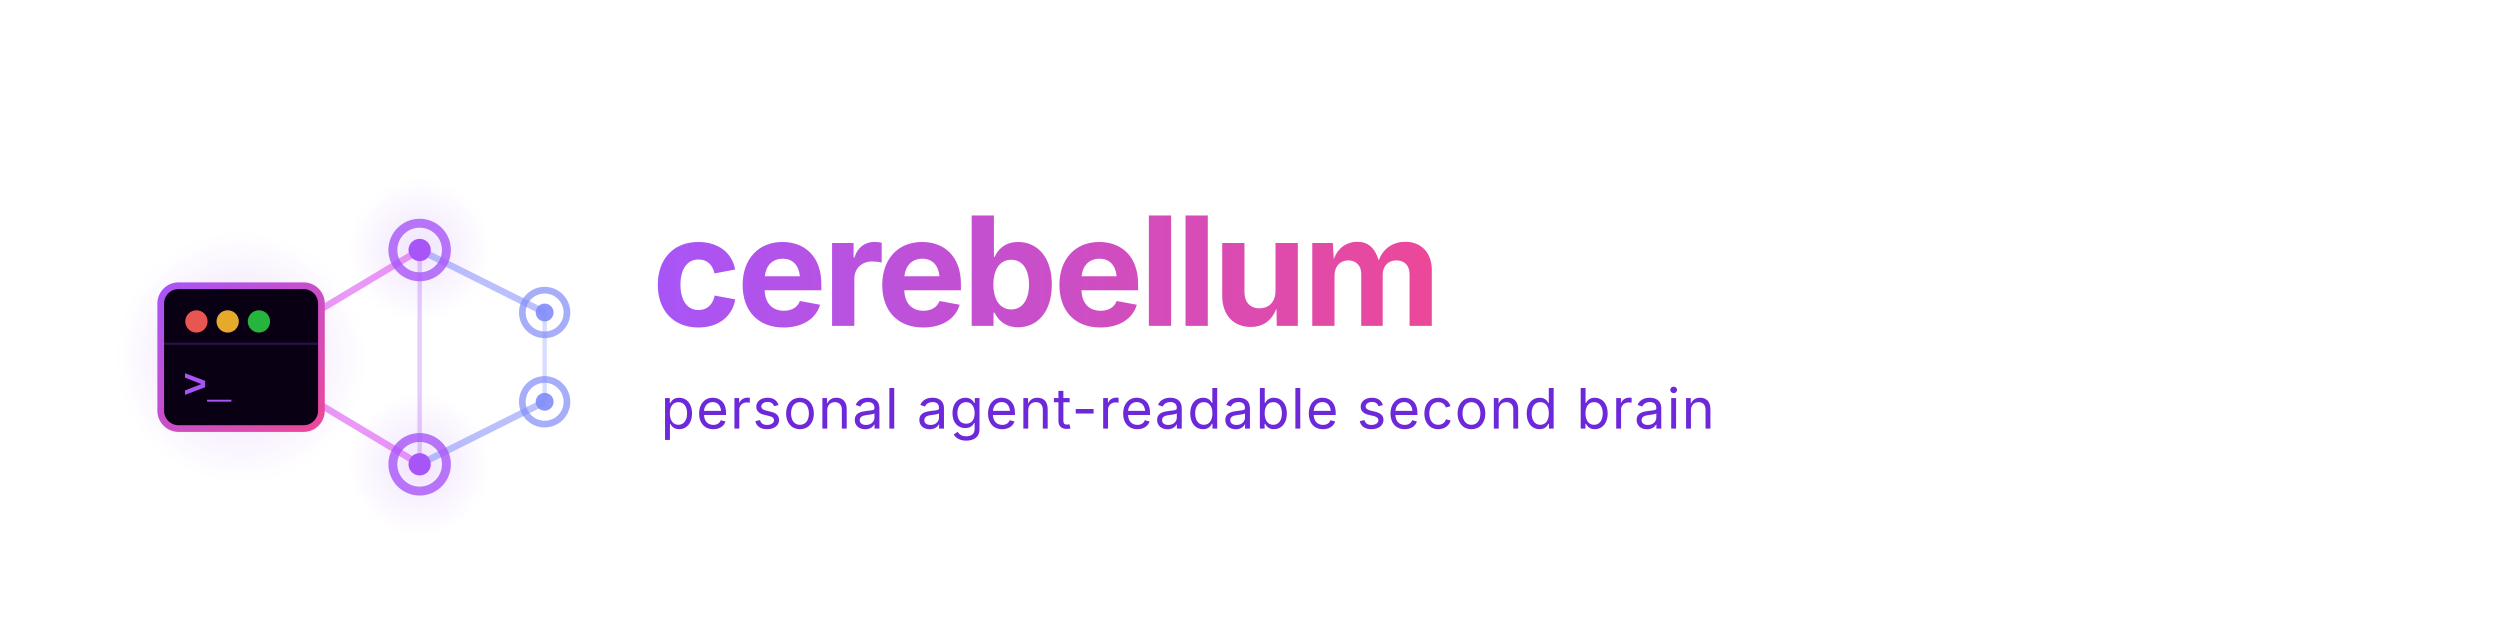
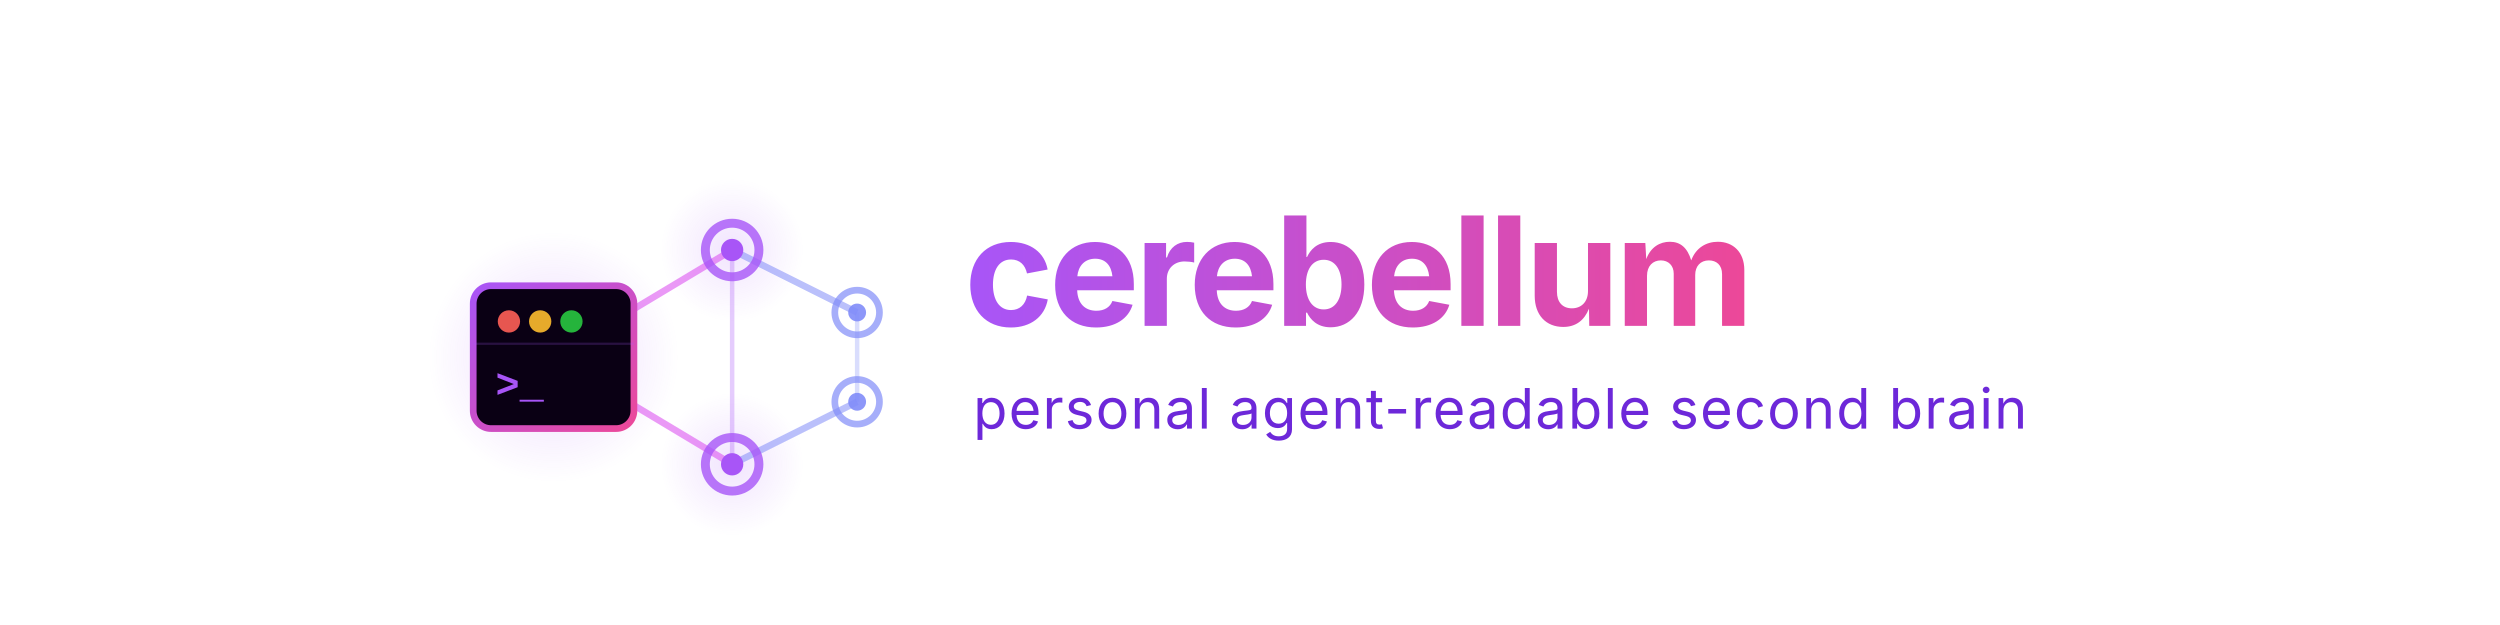
- <svg xmlns="http://www.w3.org/2000/svg" width="1120" height="280" viewBox="-20 -20 560 140">
+ <svg xmlns="http://www.w3.org/2000/svg" width="1120" height="280" viewBox="-90 -20 560 140">
  <defs>
    <style>
      .sub-v5 { fill: #6d28d9; }
      @media (prefers-color-scheme: dark) { .sub-v5 { fill: #c4b5fd; } }
    </style>
    <linearGradient id="term-v5" x1="0%" y1="0%" x2="100%" y2="100%">
      <stop offset="0%" stop-color="#a855f7" />
      <stop offset="100%" stop-color="#ec4899" />
    </linearGradient>
    <linearGradient id="wm-v5" x1="0%" y1="0%" x2="100%" y2="0%">
      <stop offset="0%" stop-color="#a855f7" />
      <stop offset="100%" stop-color="#ec4899" />
    </linearGradient>
    <radialGradient id="glow-v5m" cx="50%" cy="50%" r="50%">
      <stop offset="0%" stop-color="#a855f7" stop-opacity="0.22" />
      <stop offset="100%" stop-color="#a855f7" stop-opacity="0" />
    </radialGradient>
    <radialGradient id="glow-v5s" cx="50%" cy="50%" r="50%">
      <stop offset="0%" stop-color="#a855f7" stop-opacity="0.16" />
      <stop offset="100%" stop-color="#a855f7" stop-opacity="0" />
    </radialGradient>
  </defs>
  <circle cx="34" cy="60" r="28" fill="url(#glow-v5m)" />
  <circle cx="74" cy="36" r="16" fill="url(#glow-v5s)" />
  <circle cx="74" cy="84" r="16" fill="url(#glow-v5s)" />
  <line x1="34" y1="60" x2="74" y2="36" stroke="#d946ef" stroke-width="1.5" stroke-opacity="0.55" />
  <line x1="34" y1="60" x2="74" y2="84" stroke="#d946ef" stroke-width="1.5" stroke-opacity="0.55" />
  <line x1="74" y1="36" x2="74" y2="84" stroke="#a855f7" stroke-width="1" stroke-opacity="0.3" />
  <line x1="74" y1="36" x2="102" y2="50" stroke="#818cf8" stroke-width="1.5" stroke-opacity="0.55" />
  <line x1="74" y1="84" x2="102" y2="70" stroke="#818cf8" stroke-width="1.5" stroke-opacity="0.55" />
  <line x1="102" y1="50" x2="102" y2="70" stroke="#818cf8" stroke-width="1" stroke-opacity="0.3" />
  <rect x="16" y="44" width="36" height="32" rx="4" fill="#0a0014" />
  <rect x="16" y="44" width="36" height="32" rx="4" fill="none" stroke="url(#term-v5)" stroke-width="1.5" />
  <circle cx="24" cy="52" r="2.5" fill="#ff5f57" opacity="0.9" />
  <circle cx="31" cy="52" r="2.5" fill="#febc2e" opacity="0.9" />
  <circle cx="38" cy="52" r="2.5" fill="#28c840" opacity="0.9" />
  <line x1="16" y1="57" x2="52" y2="57" stroke="#a855f7" stroke-width="0.5" stroke-opacity="0.2" />
  <text x="21" y="69" font-family="'Courier New',Courier,monospace" font-size="9" font-weight="700" fill="#a855f7">&gt;_</text>
  <circle cx="74" cy="36" r="6" fill="none" stroke="#a855f7" stroke-width="2" stroke-opacity="0.8" />
  <circle cx="74" cy="36" r="2.5" fill="#a855f7" />
  <circle cx="74" cy="84" r="6" fill="none" stroke="#a855f7" stroke-width="2" stroke-opacity="0.8" />
  <circle cx="74" cy="84" r="2.5" fill="#a855f7" />
  <circle cx="102" cy="50" r="5" fill="none" stroke="#818cf8" stroke-width="1.5" stroke-opacity="0.7" />
  <circle cx="102" cy="50" r="2" fill="#818cf8" opacity="0.9" />
  <circle cx="102" cy="70" r="5" fill="none" stroke="#818cf8" stroke-width="1.5" stroke-opacity="0.7" />
  <circle cx="102" cy="70" r="2" fill="#818cf8" opacity="0.9" />
  <text x="126" y="53" font-family="-apple-system,BlinkMacSystemFont,'Segoe UI',sans-serif" font-size="34" font-weight="700" letter-spacing="-1" fill="url(#wm-v5)">cerebellum</text>
  <text x="128" y="76" class="sub-v5" font-family="-apple-system,BlinkMacSystemFont,'Segoe UI',sans-serif" font-size="12.5" font-weight="400" letter-spacing="0.3">personal agent-readable second brain</text>
</svg>
